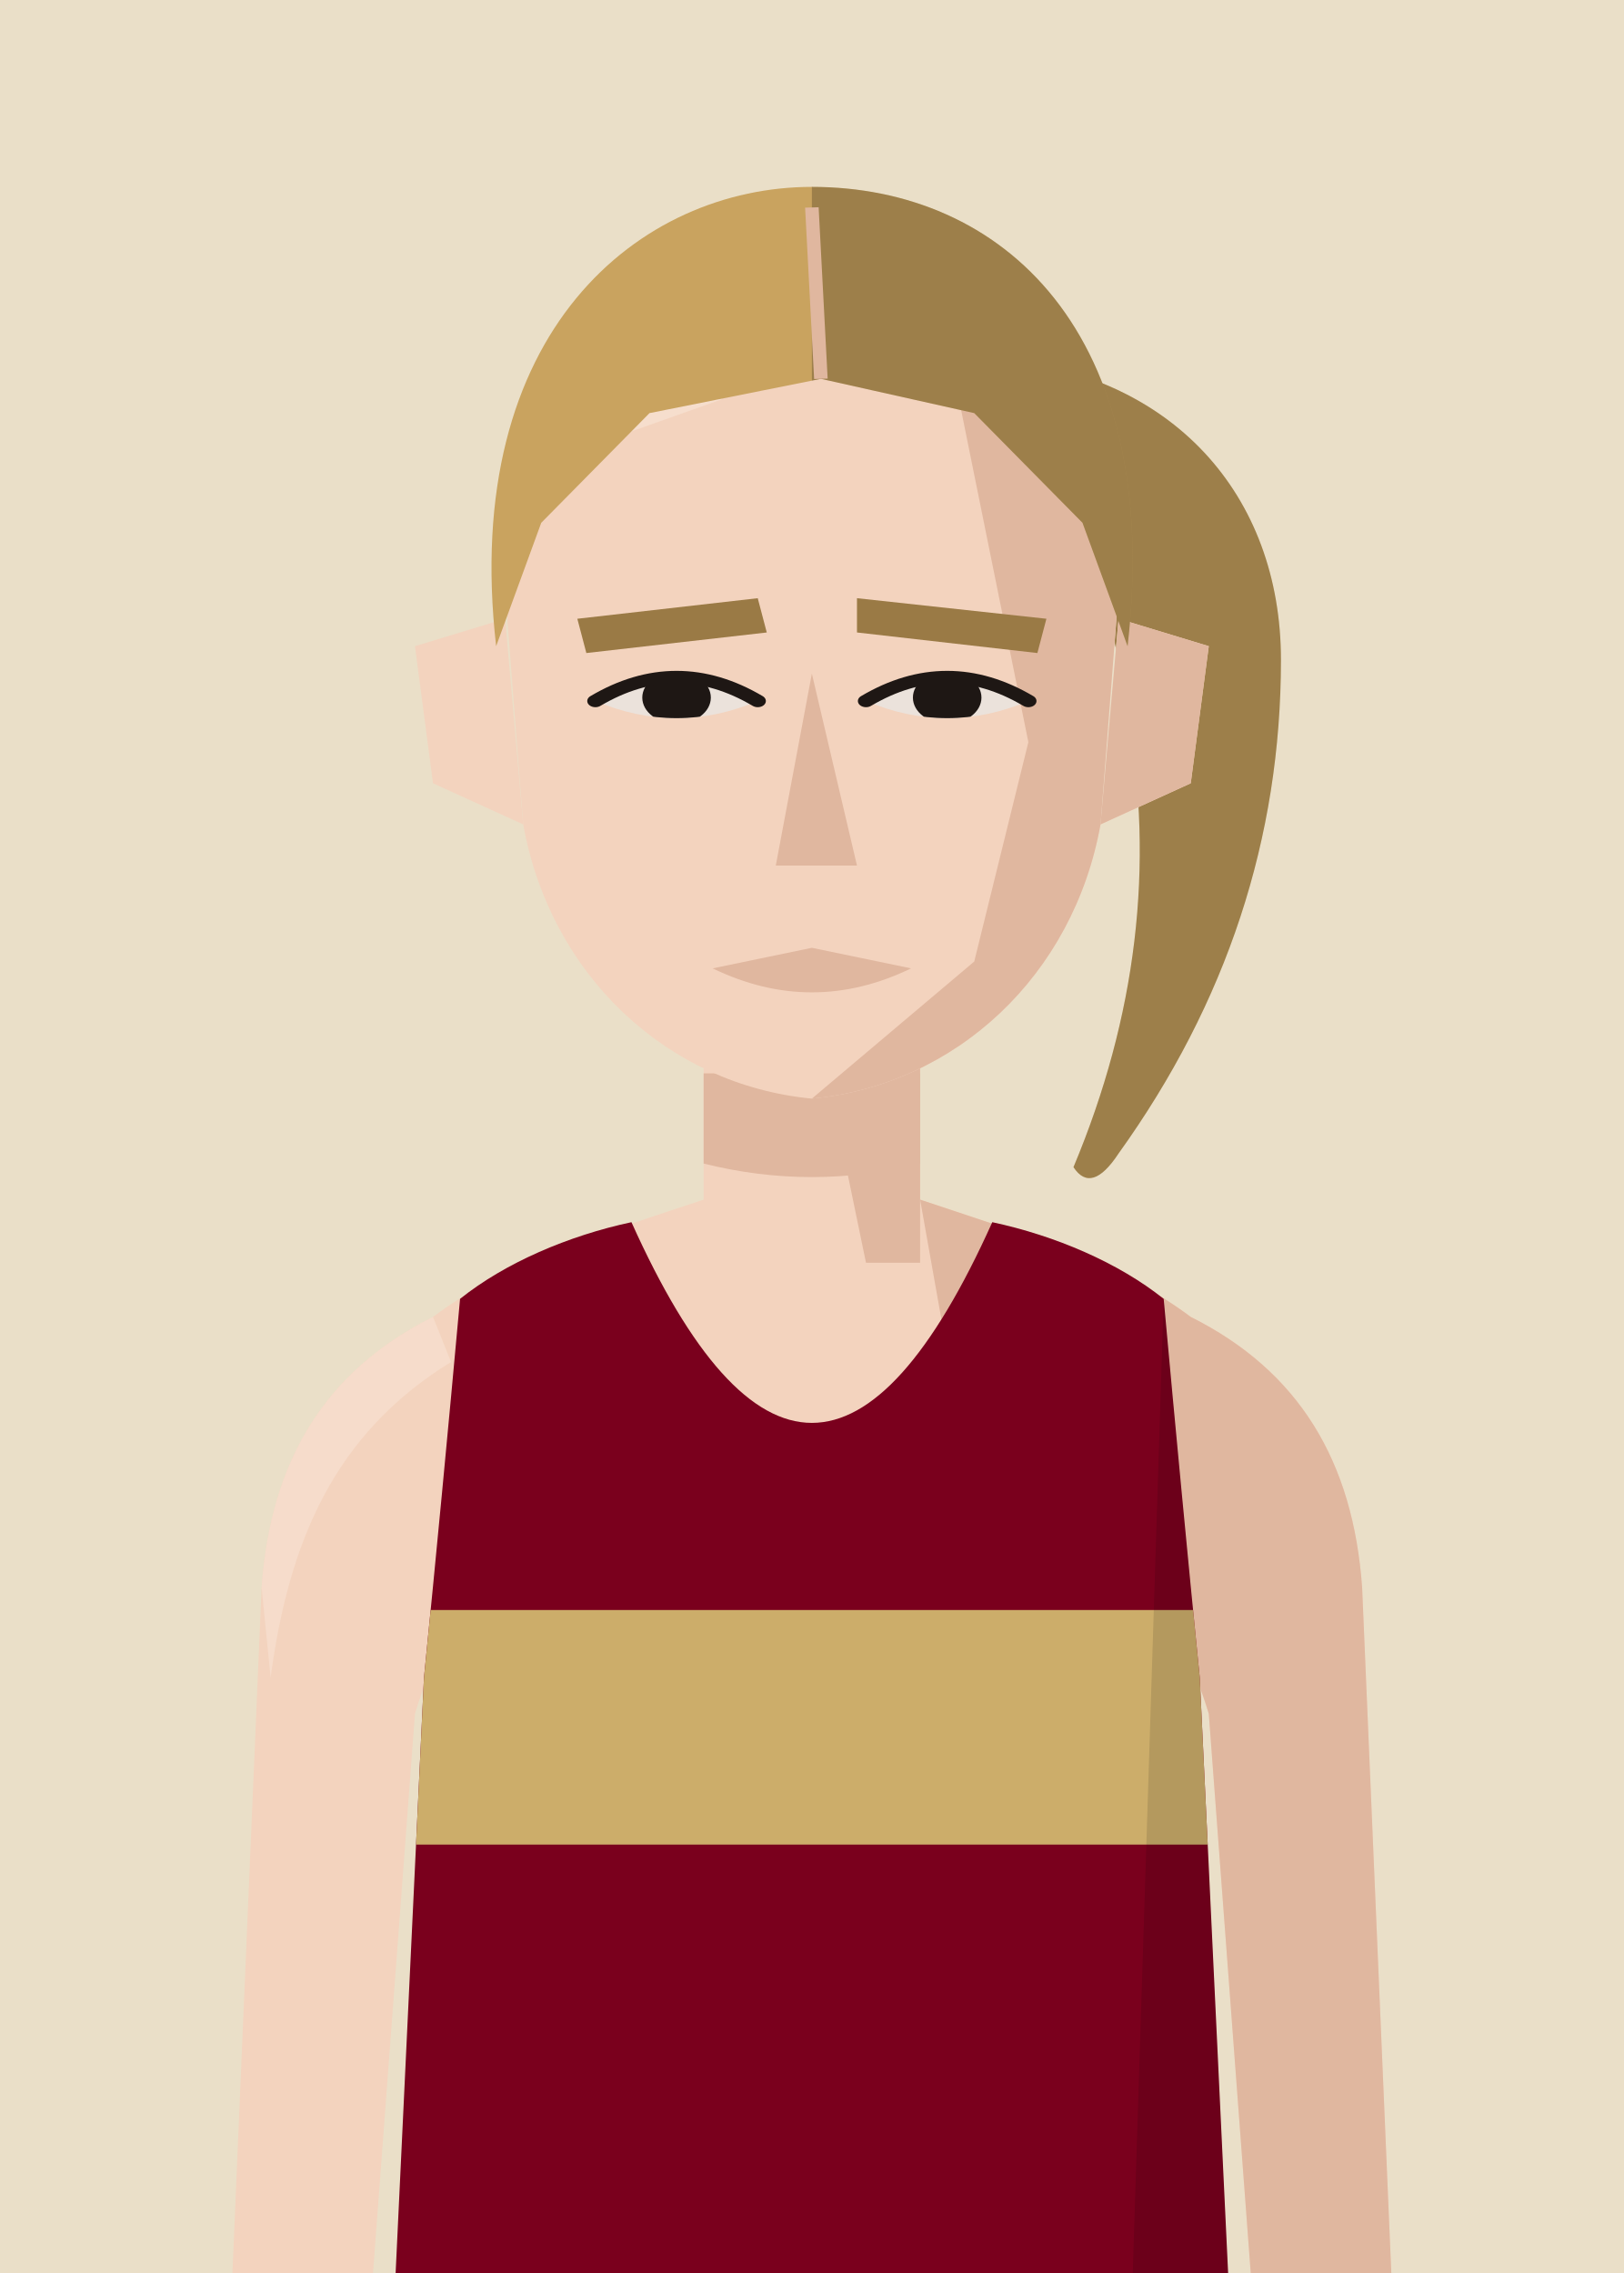
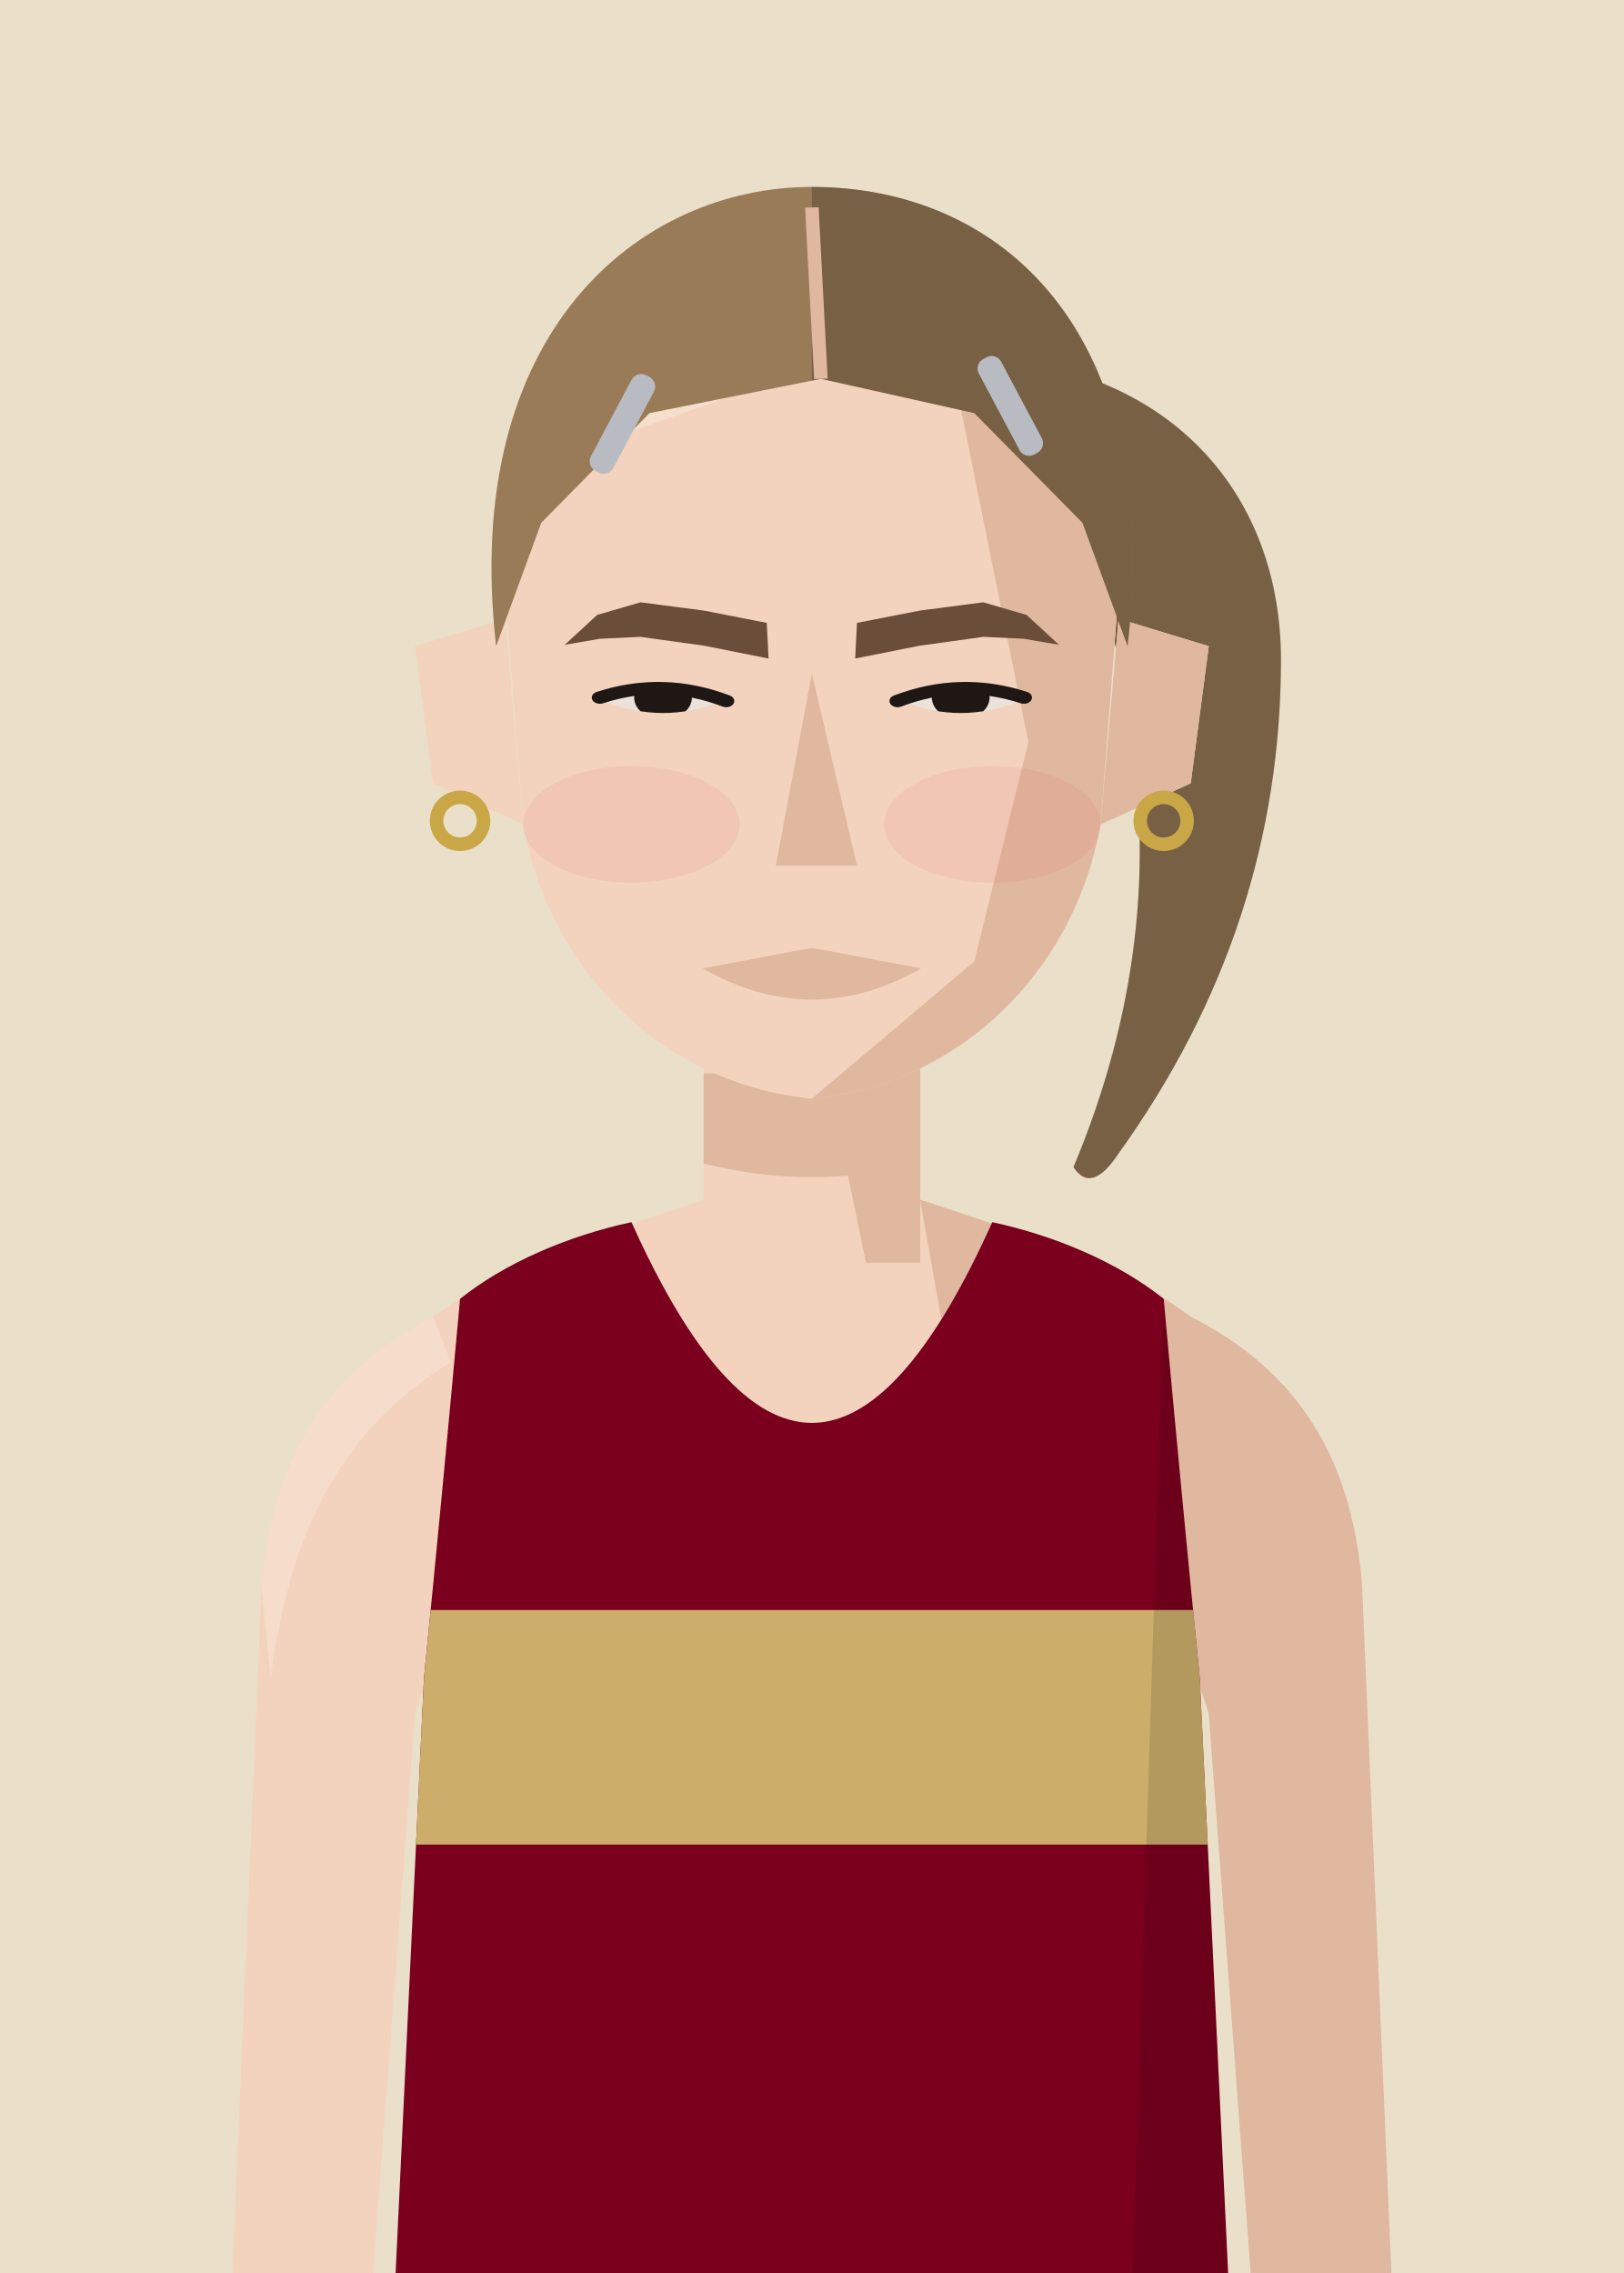
<svg xmlns="http://www.w3.org/2000/svg" viewBox="10 20 180 252">
  <defs>
    <clipPath id="vf">
      <path d="M53,330 L57,246 Q59,226 61,204 C66,200 73,197 80,195.5 Q100,240 120,195.5 C127,197 134,200 139,204 Q141,226 143,246 L147,330 Z" />
    </clipPath>
    <clipPath id="hf">
      <path d="M66,96 C64,58 80,40 100,40 C120,40 136,58 134,96 L132,130 C129,152 116,168 100,170 C84,168 71,152 68,130 Z" />
    </clipPath>
    <clipPath id="rf">
      <rect x="100" y="0" width="100" height="300" />
    </clipPath>
    <clipPath id="ef">
-       <path d="M76,112 Q85,105 94,112 Q85,117 76,112 Z" />
-       <path d="M106,112 Q115,105 124,112 Q115,117 106,112 Z" />
+       <path d="M77,112 Q83.5,109.5 90,112 Q83.5,115.5 77,112 Z" />
+       <path d="M110,112 Q116.5,109.5 123,112 Q116.5,115.5 110,112 Z" />
    </clipPath>
    <clipPath id="cf">
      <rect x="0" y="92" width="200" height="300" />
    </clipPath>
  </defs>
  <rect width="200" height="280" fill="#EADFC8" />
  <g transform="translate(0,-40)">
-     <g transform="translate(0,83) scale(1,0.76) translate(0,-40)" fill="#C9A35F">
+     <g transform="translate(0,83) scale(1,0.76) translate(0,-40)" fill="#9A7B58">
      <path d="M120,62 C140,64 152,82 152,106 C152,132 146,156 134,178 Q131,184 129,180 C136,158 138,136 135,114 C133,96 130,84 120,72 Z" />
      <g clip-path="url(#rf)" fill="#000" opacity=".22">
        <path d="M120,62 C140,64 152,82 152,106 C152,132 146,156 134,178 Q131,184 129,180 C136,158 138,136 135,114 C133,96 130,84 120,72 Z" />
      </g>
    </g>
    <rect x="88" y="171" width="24" height="37" fill="#F3D3BE" />
    <path d="M88,193 C76,197 66,200 58,206 C46,212 40,222 39,236 L35,330 L50,330 L56,250 Q59,240 64,238 L136,238 Q141,240 144,250 L150,330 L165,330 L161,236 C160,222 154,212 142,206 C134,200 124,197 112,193" fill="#F3D3BE" />
    <g fill="#E0B79F">
      <path d="M112,193 C124,197 134,200 142,206 C154,212 160,222 161,236 L165,330 L150,330 L144,250 Q141,240 136,238 L120,238 Z" />
      <path d="M58,206 C46,212 40,222 39,236 L40,246 C42,231 47,219 60,211 Z" fill="#F8E2D3" opacity=".6" />
      <polygon points="100,171 112,171 112,200 106,200" />
      <path d="M88,179 L112,179 L112,189 Q100,192 88,189 Z" />
    </g>
    <g transform="translate(0,83) scale(1,0.76) translate(0,-40)">
      <g fill="#F3D3BE">
        <path d="M66,100 L56,104 L58,124 L68,130 Z" />
        <path d="M134,100 L144,104 L142,124 L132,130 Z" />
        <path d="M66,96 C64,58 80,40 100,40 C120,40 136,58 134,96 L132,130 C129,152 116,168 100,170 C84,168 71,152 68,130 Z" />
      </g>
      <path d="M134,100 L144,104 L142,124 L132,130 Z" fill="#E0B79F" />
      <g clip-path="url(#hf)">
        <polygon points="112,40 140,40 140,180 100,180 100,170 118,150 124,118 120,92" fill="#E0B79F" />
        <polygon points="60,40 100,40 90,68 60,82" fill="#F8E2D3" opacity=".7" />
      </g>
-       <g fill="#9A7A45">
-         <polygon points="74,100 94,97 95,102 75,105" />
-         <polygon points="105,97 126,100 125,105 105,102" />
+       <g fill="#6B4E3A">
+         <polygon points="95,100.6 88,98.8 81,97.6 76.2,99.44 72.6,103.8 76.5,102.92 81,102.64 88,103.92 95.2,105.8" />
+         <polygon points="105,100.6 112,98.8 119,97.6 123.8,99.44 127.4,103.8 123.5,102.92 119,102.64 112,103.92 104.8,105.8" />
      </g>
      <g fill="#EBE2DB">
-         <path d="M76,112 Q85,105 94,112 Q85,117 76,112 Z" />
-         <path d="M106,112 Q115,105 124,112 Q115,117 106,112 Z" />
+         <path d="M77,112 Q83.5,109.5 90,112 Q83.5,115.5 77,112 Z" />
+         <path d="M110,112 Q116.5,109.5 123,112 Q116.5,115.5 110,112 Z" />
      </g>
      <g clip-path="url(#ef)" fill="#1E1714">
-         <circle cx="85" cy="111.5" r="3.8" />
-         <circle cx="115" cy="111.5" r="3.8" />
+         <circle cx="83.5" cy="111.5" r="3.2" />
+         <circle cx="116.5" cy="111.5" r="3.2" />
      </g>
      <g fill="none" stroke="#1E1714" stroke-width="1.8" stroke-linecap="round">
-         <path d="M76,112 Q85,105 94,112" />
-         <path d="M106,112 Q115,105 124,112" />
+         <path d="M76.5,111.5 Q83.5,108.5 90.5,112" />
+         <path d="M109.5,112 Q116.5,108.5 123.5,111.5" />
      </g>
      <polygon points="100,108 105,136 96,136" fill="#E0B79F" />
-       <path d="M89,151 L100,148 L111,151 Q100,158 89,151 Z" fill="#E0B79F" />
-       <g fill="#C9A35F">
+       <path d="M87.9,151 L100,148 L112.1,151 Q100,160.1 87.9,151 Z" fill="#E0B79F" />
+       <g fill="#9A7B58">
        <path d="M65,104 C61,58 81,37 100,37 C121,37 139,58 135,104 L130,86 L118,70 L101,65 L82,70 L70,86 Z" />
        <g clip-path="url(#rf)" fill="#000" opacity=".22">
          <path d="M65,104 C61,58 81,37 100,37 C121,37 139,58 135,104 L130,86 L118,70 L101,65 L82,70 L70,86 Z" />
        </g>
      </g>
      <path d="M100,40 L101,65" stroke="#E0B79F" stroke-width="1.5" />
+       <g fill="#E0505A" opacity=".1">
+         <ellipse cx="80" cy="130" rx="12" ry="8.5" />
+         <ellipse cx="120" cy="130" rx="12" ry="8.5" />
+       </g>
    </g>
    <g clip-path="url(#vf)">
      <path d="M53,330 L57,246 Q59,226 61,204 C66,200 73,197 80,195.5 Q100,240 120,195.5 C127,197 134,200 139,204 Q141,226 143,246 L147,330 Z" fill="#7A001D" />
      <g transform="matrix(6.2857 0 0 6.5 37.14 193)">
        <rect x="0" y="7" width="20" height="4" fill="#CCAD6A" />
      </g>
      <path d="M139,204 Q141,226 143,246 L147,330 L135,330 Z" fill="#000" opacity="0.12" />
    </g>
  </g>
+   <g fill="none" stroke="#C9A646" stroke-width="1.5">
+     <circle cx="61" cy="111" r="2.6" />
+     <circle cx="139" cy="111" r="2.6" />
+   </g>
+   <g fill="#B8BCC2" transform="translate(0,-40)">
+     <rect x="-1.4" y="-6" width="2.8" height="12" rx="1.2" transform="translate(79,107) rotate(28)" />
+     <rect x="-1.4" y="-6" width="2.8" height="12" rx="1.2" transform="translate(122,105) rotate(-28)" />
+   </g>
</svg>
